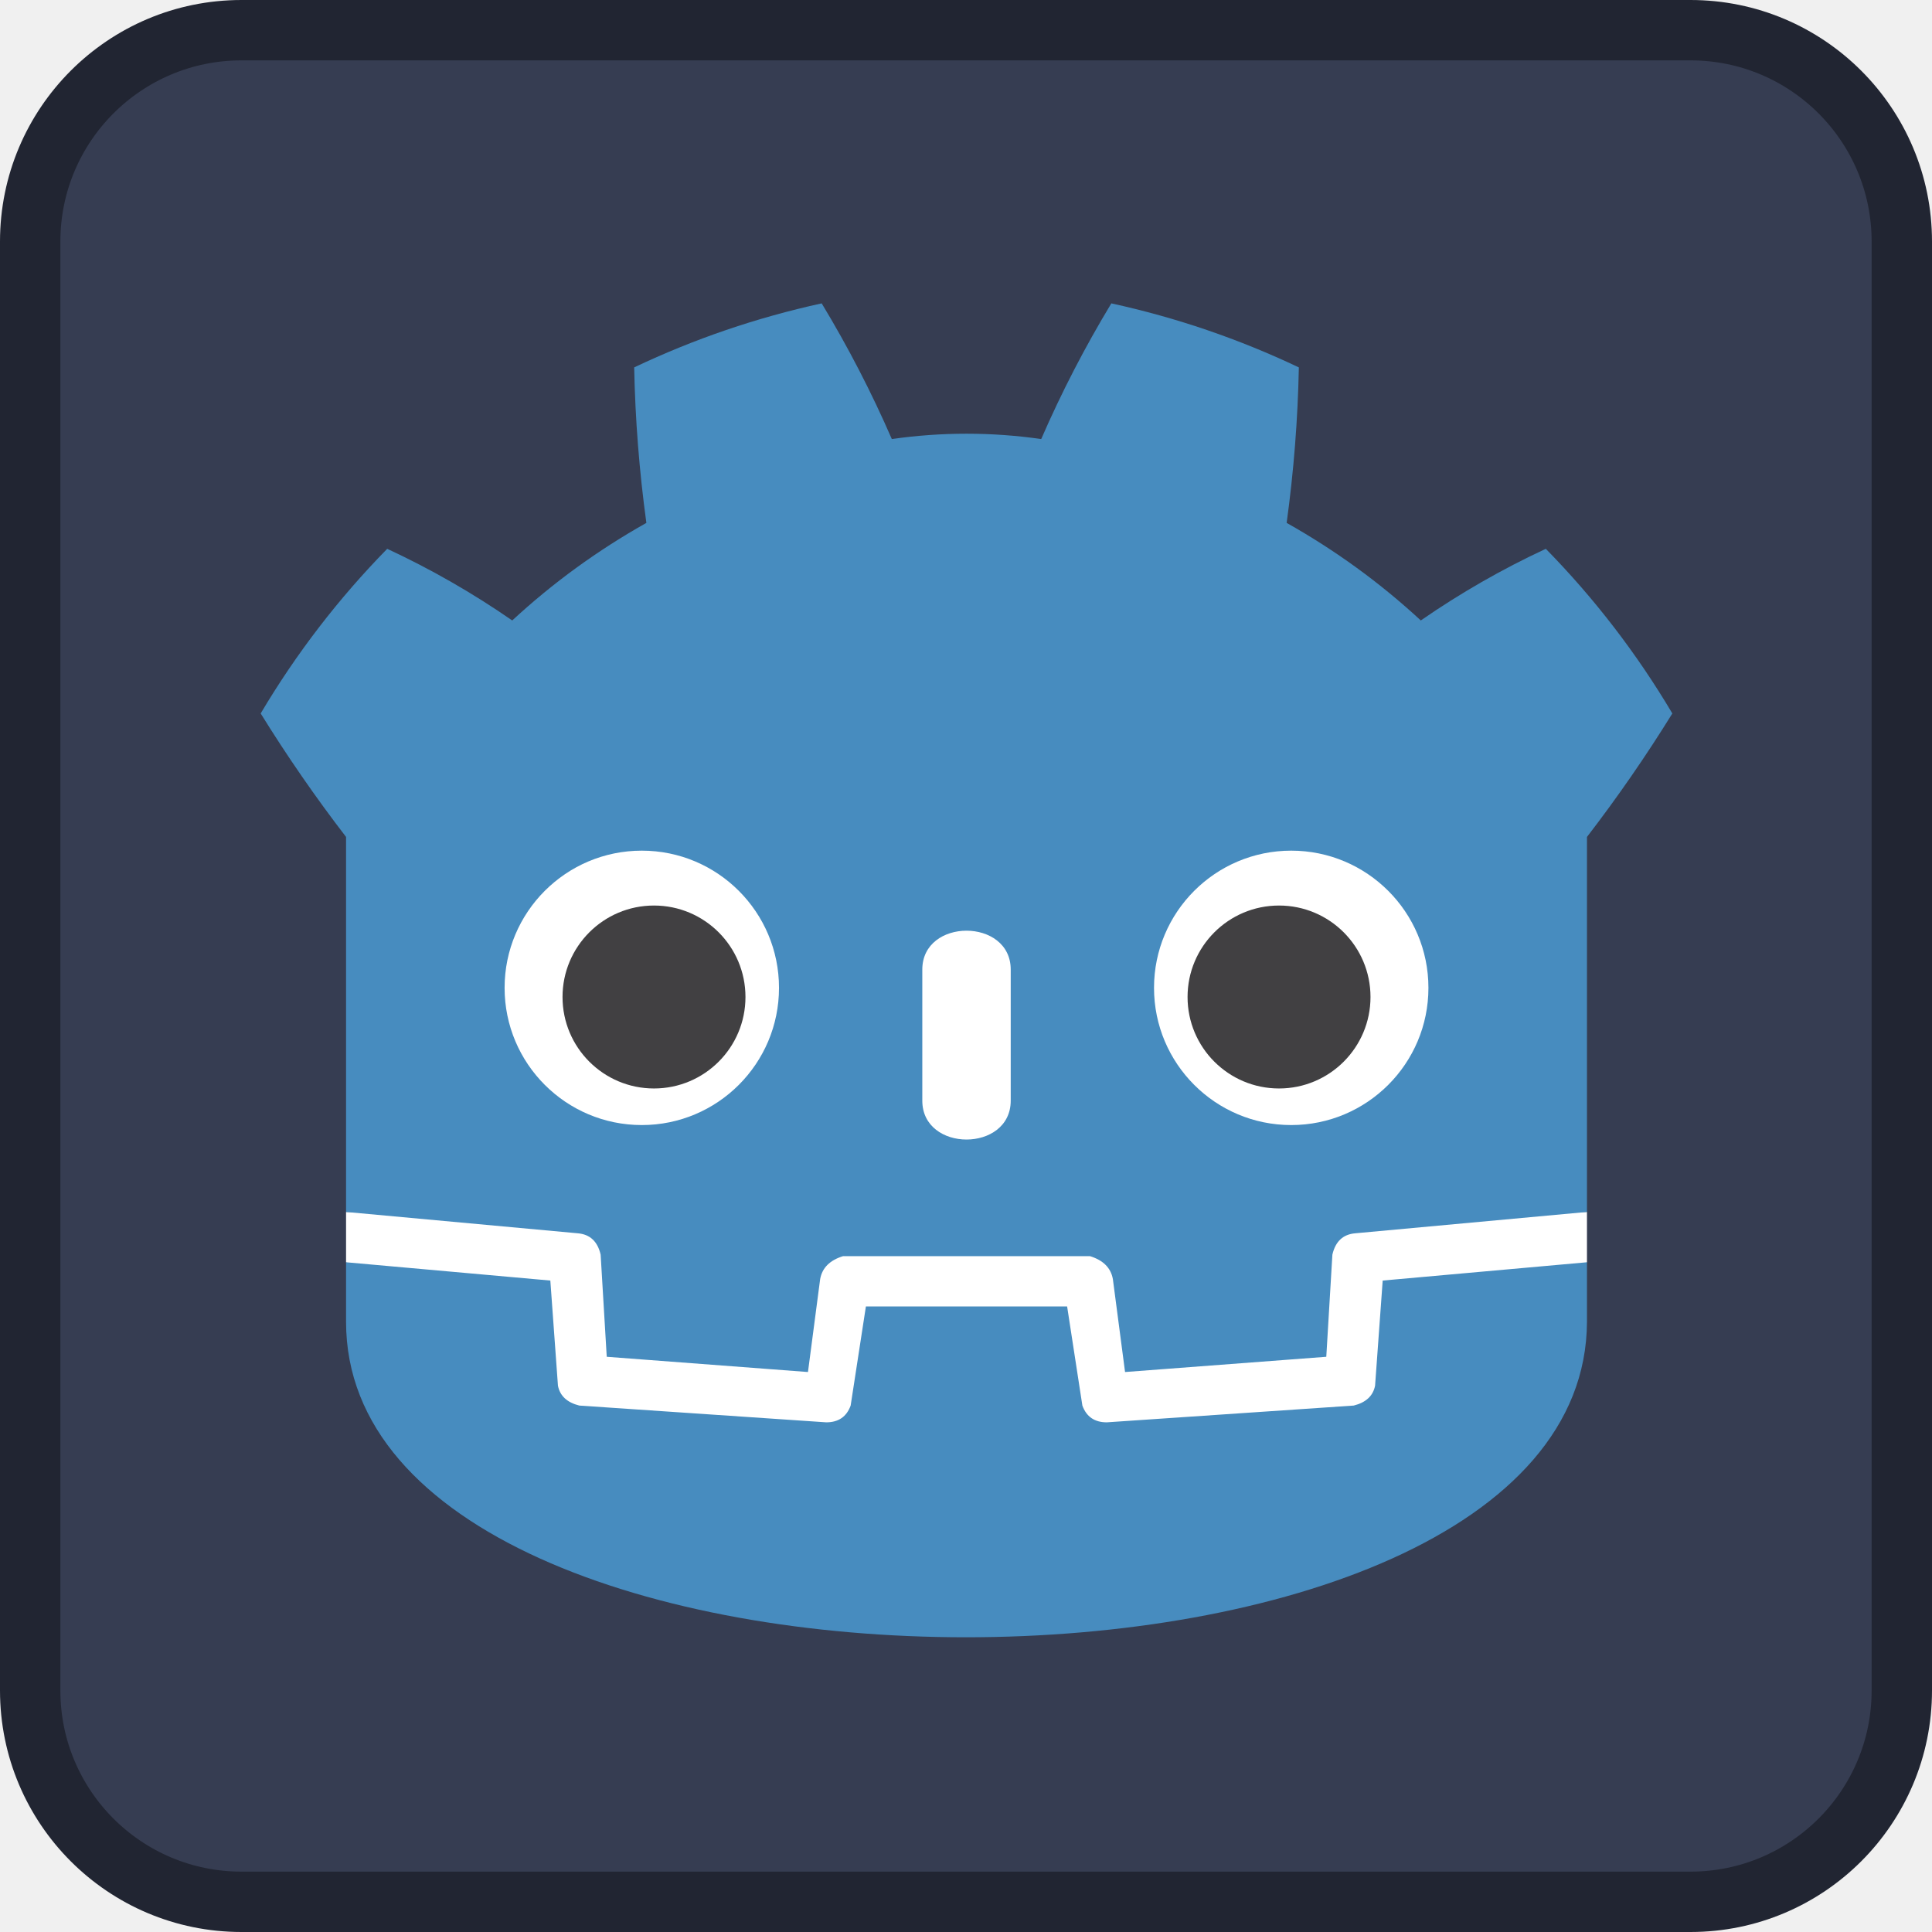
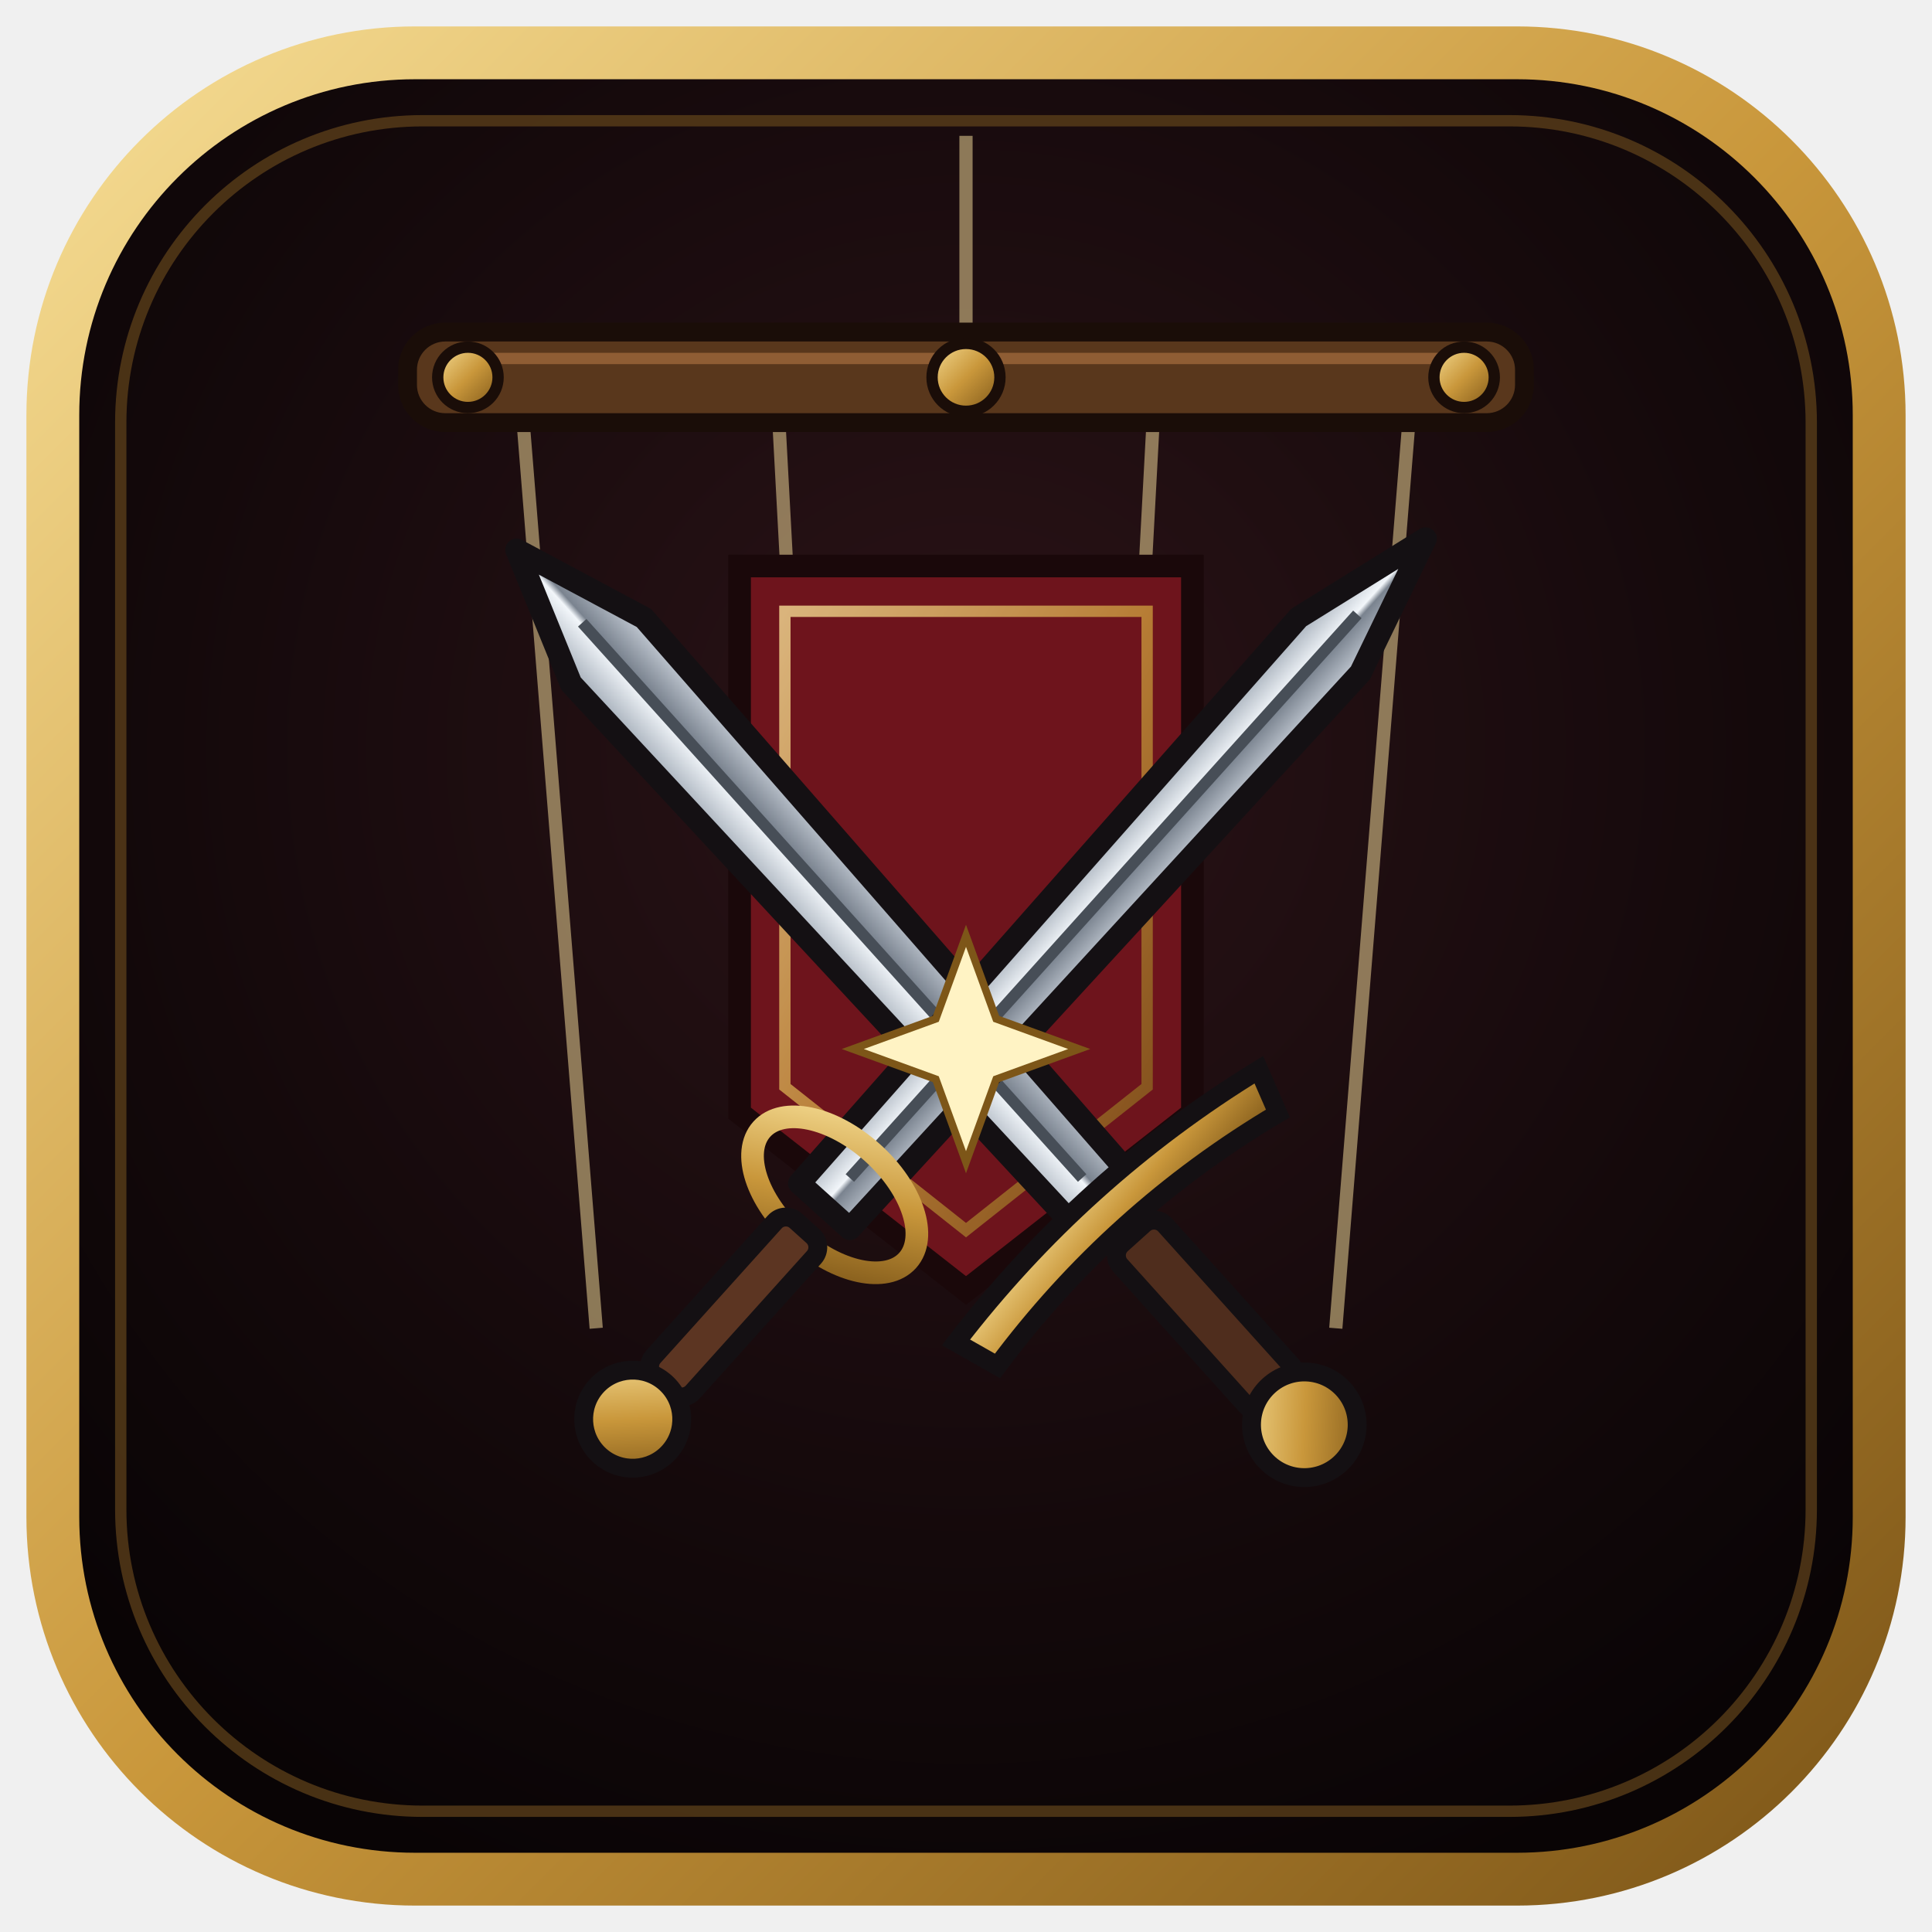
- <svg xmlns="http://www.w3.org/2000/svg" width="128" height="128">
-   <rect width="124" height="124" x="2" y="2" fill="#363d52" stroke="#212532" stroke-width="4" rx="14" />
-   <g fill="#fff" transform="translate(12.322 12.322)scale(.101)">
-     <path d="M105 673v33q407 354 814 0v-33z" />
-     <path fill="#478cbf" d="m105 673 152 14q12 1 15 14l4 67 132 10 8-61q2-11 15-15h162q13 4 15 15l8 61 132-10 4-67q3-13 15-14l152-14V427q30-39 56-81-35-59-83-108-43 20-82 47-40-37-88-64 7-51 8-102-59-28-123-42-26 43-46 89-49-7-98 0-20-46-46-89-64 14-123 42 1 51 8 102-48 27-88 64-39-27-82-47-48 49-83 108 26 42 56 81zm0 33v39c0 276 813 276 814 0v-39l-134 12-5 69q-2 10-14 13l-162 11q-12 0-16-11l-10-65H446l-10 65q-4 11-16 11l-162-11q-12-3-14-13l-5-69z" />
-     <path d="M483 600c0 34 58 34 58 0v-86c0-34-58-34-58 0z" />
-     <circle cx="725" cy="526" r="90" />
-     <circle cx="299" cy="526" r="90" />
+ <svg xmlns="http://www.w3.org/2000/svg" width="512" height="512" viewBox="0 0 512 512">
+   <defs>
+     <radialGradient id="bg" cx="50%" cy="38%" r="68%">
+       <stop offset="0%" stop-color="#2b1317" />
+       <stop offset="65%" stop-color="#14090b" />
+       <stop offset="100%" stop-color="#090405" />
+     </radialGradient>
+     <linearGradient id="gold" x1="0%" y1="0%" x2="100%" y2="100%">
+       <stop offset="0%" stop-color="#f5dc93" />
+       <stop offset="50%" stop-color="#c9973b" />
+       <stop offset="100%" stop-color="#7d5618" />
+     </linearGradient>
+     <linearGradient id="steel" x1="0%" y1="0%" x2="100%" y2="0%">
+       <stop offset="0%" stop-color="#9aa4b0" />
+       <stop offset="48%" stop-color="#f2f6fa" />
+       <stop offset="55%" stop-color="#7a838f" />
+       <stop offset="100%" stop-color="#cfd6df" />
+     </linearGradient>
+   </defs>
+   <rect x="14" y="14" width="484" height="484" rx="96" fill="url(#bg)" stroke="url(#gold)" stroke-width="14" />
+   <rect x="32" y="32" width="448" height="448" rx="80" fill="none" stroke="#5e4019" stroke-width="3" opacity="0.75" />
+   <g stroke="#e0c88d" stroke-width="3.5" opacity="0.58">
+     <line x1="256" y1="36" x2="256" y2="96" />
+     <line x1="138" y1="104" x2="158" y2="352" />
+     <line x1="206" y1="104" x2="216" y2="290" />
+     <line x1="306" y1="104" x2="296" y2="290" />
+     <line x1="374" y1="104" x2="354" y2="352" />
  </g>
-   <g fill="#414042" transform="translate(12.322 12.322)scale(.101)">
-     <circle cx="307" cy="532" r="60" />
-     <circle cx="717" cy="532" r="60" />
+   <rect x="108" y="88" width="296" height="24" rx="10" fill="#59371c" stroke="#1a0d08" stroke-width="5" />
+   <line x1="122" y1="95" x2="390" y2="95" stroke="#8f5d34" stroke-width="3" />
+   <circle cx="124" cy="100" r="8" fill="url(#gold)" stroke="#1a0d08" stroke-width="3" />
+   <circle cx="256" cy="100" r="9" fill="url(#gold)" stroke="#1a0d08" stroke-width="3" />
+   <circle cx="388" cy="100" r="8" fill="url(#gold)" stroke="#1a0d08" stroke-width="3" />
+   <path d="M196 150 H316 V295 L256 342 L196 295 Z" fill="#6e141c" stroke="#1a080a" stroke-width="6" />
+   <path d="M208 162 H304 V288 L256 326 L208 288 Z" fill="none" stroke="url(#gold)" stroke-width="3" opacity="0.8" />
+   <g transform="translate(256 278) rotate(-42)">
+     <polygon points="0,-178 13,-142 10,56 -10,56 -13,-142" fill="url(#steel)" stroke="#141013" stroke-width="6" stroke-linejoin="round" />
+     <line x1="0" y1="-152" x2="0" y2="46" stroke="#474e57" stroke-width="3" />
+     <path d="M-54,56 Q0,46 54,56 L50,68 Q0,58 -50,68 Z" fill="url(#gold)" stroke="#141013" stroke-width="5" />
+     <rect x="-8" y="66" width="16" height="58" rx="4" fill="#4f2d1d" stroke="#141013" stroke-width="5" />
+     <circle cx="0" cy="134" r="14" fill="url(#gold)" stroke="#141013" stroke-width="5" />
  </g>
+   <g transform="translate(256 278) rotate(42)">
+     <polygon points="0,-182 11,-144 9,56 -9,56 -11,-144" fill="url(#steel)" stroke="#141013" stroke-width="6" stroke-linejoin="round" />
+     <line x1="0" y1="-155" x2="0" y2="46" stroke="#474e57" stroke-width="3" />
+     <ellipse cx="0" cy="52" rx="26" ry="15" fill="none" stroke="url(#gold)" stroke-width="6" />
+     <path d="M-52,58 L52,58" stroke="url(#gold)" stroke-width="8" stroke-linecap="round" />
+     <rect x="-7" y="64" width="14" height="56" rx="4" fill="#5c3522" stroke="#141013" stroke-width="5" />
+     <circle cx="0" cy="132" r="13" fill="url(#gold)" stroke="#141013" stroke-width="5" />
+   </g>
+   <polygon points="256,248 264,270 286,278 264,286 256,308 248,286 226,278 248,270" fill="#fff3c4" stroke="#7d5618" stroke-width="2" />
</svg>
